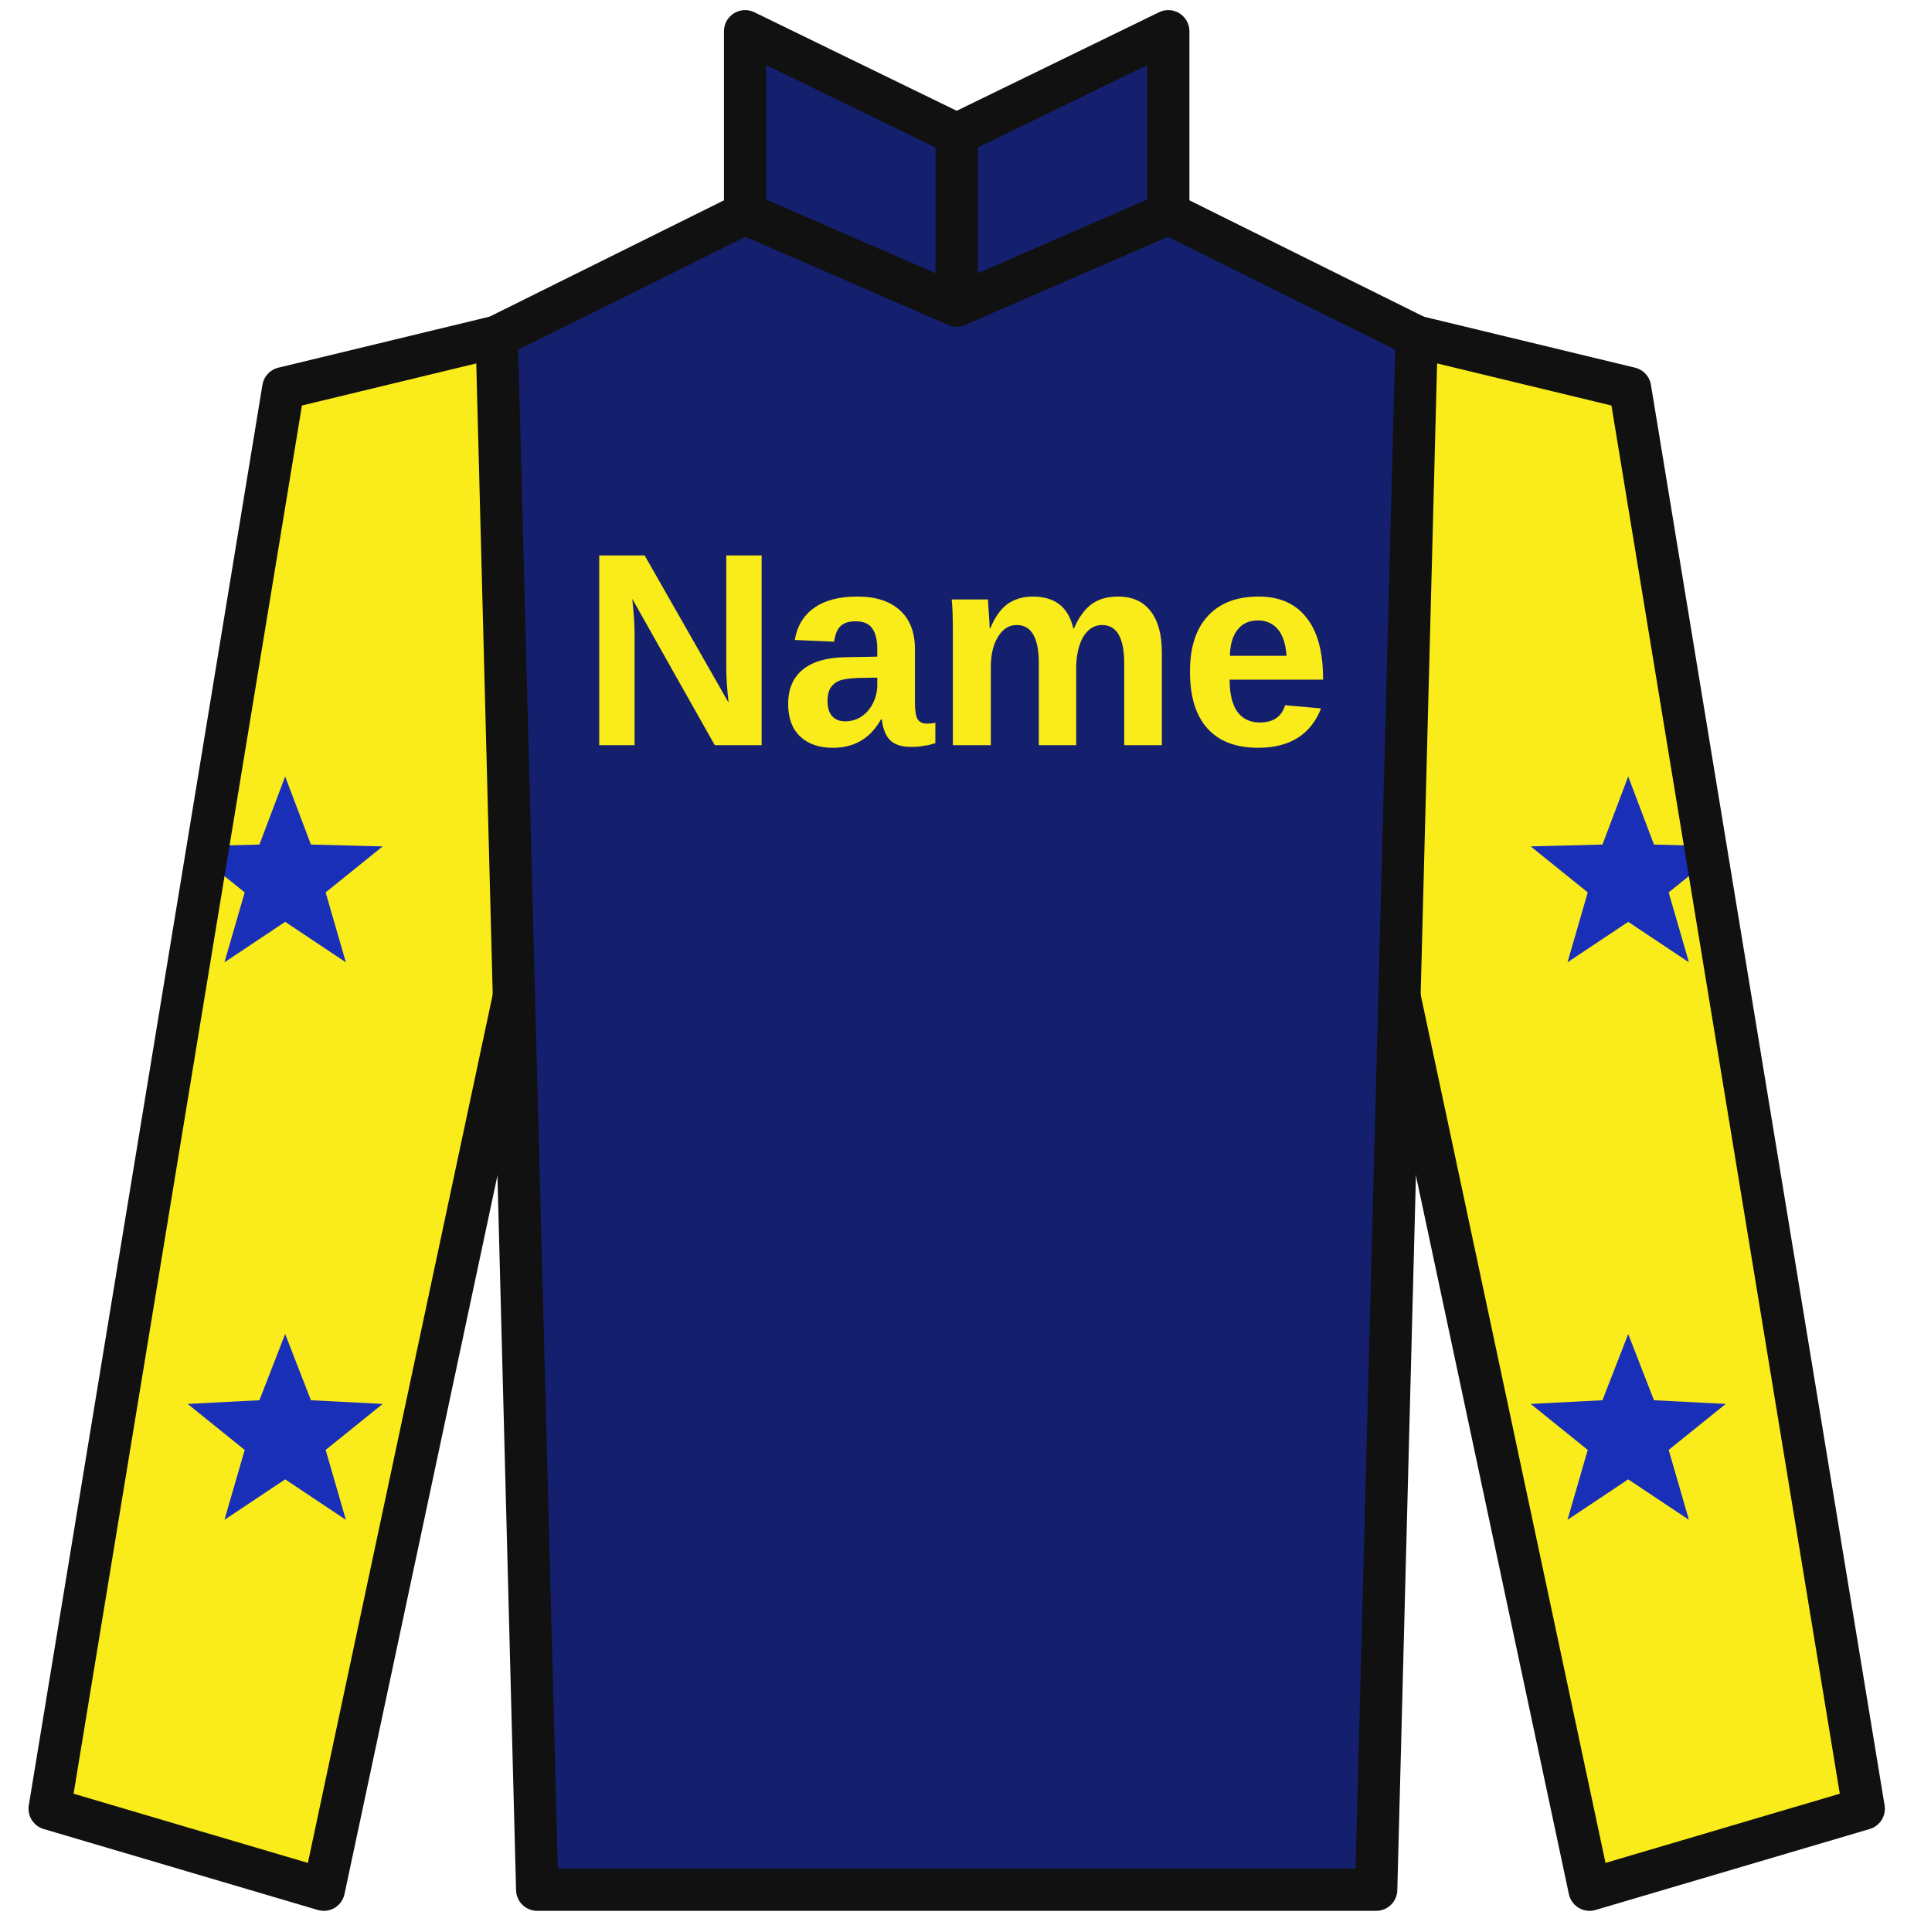
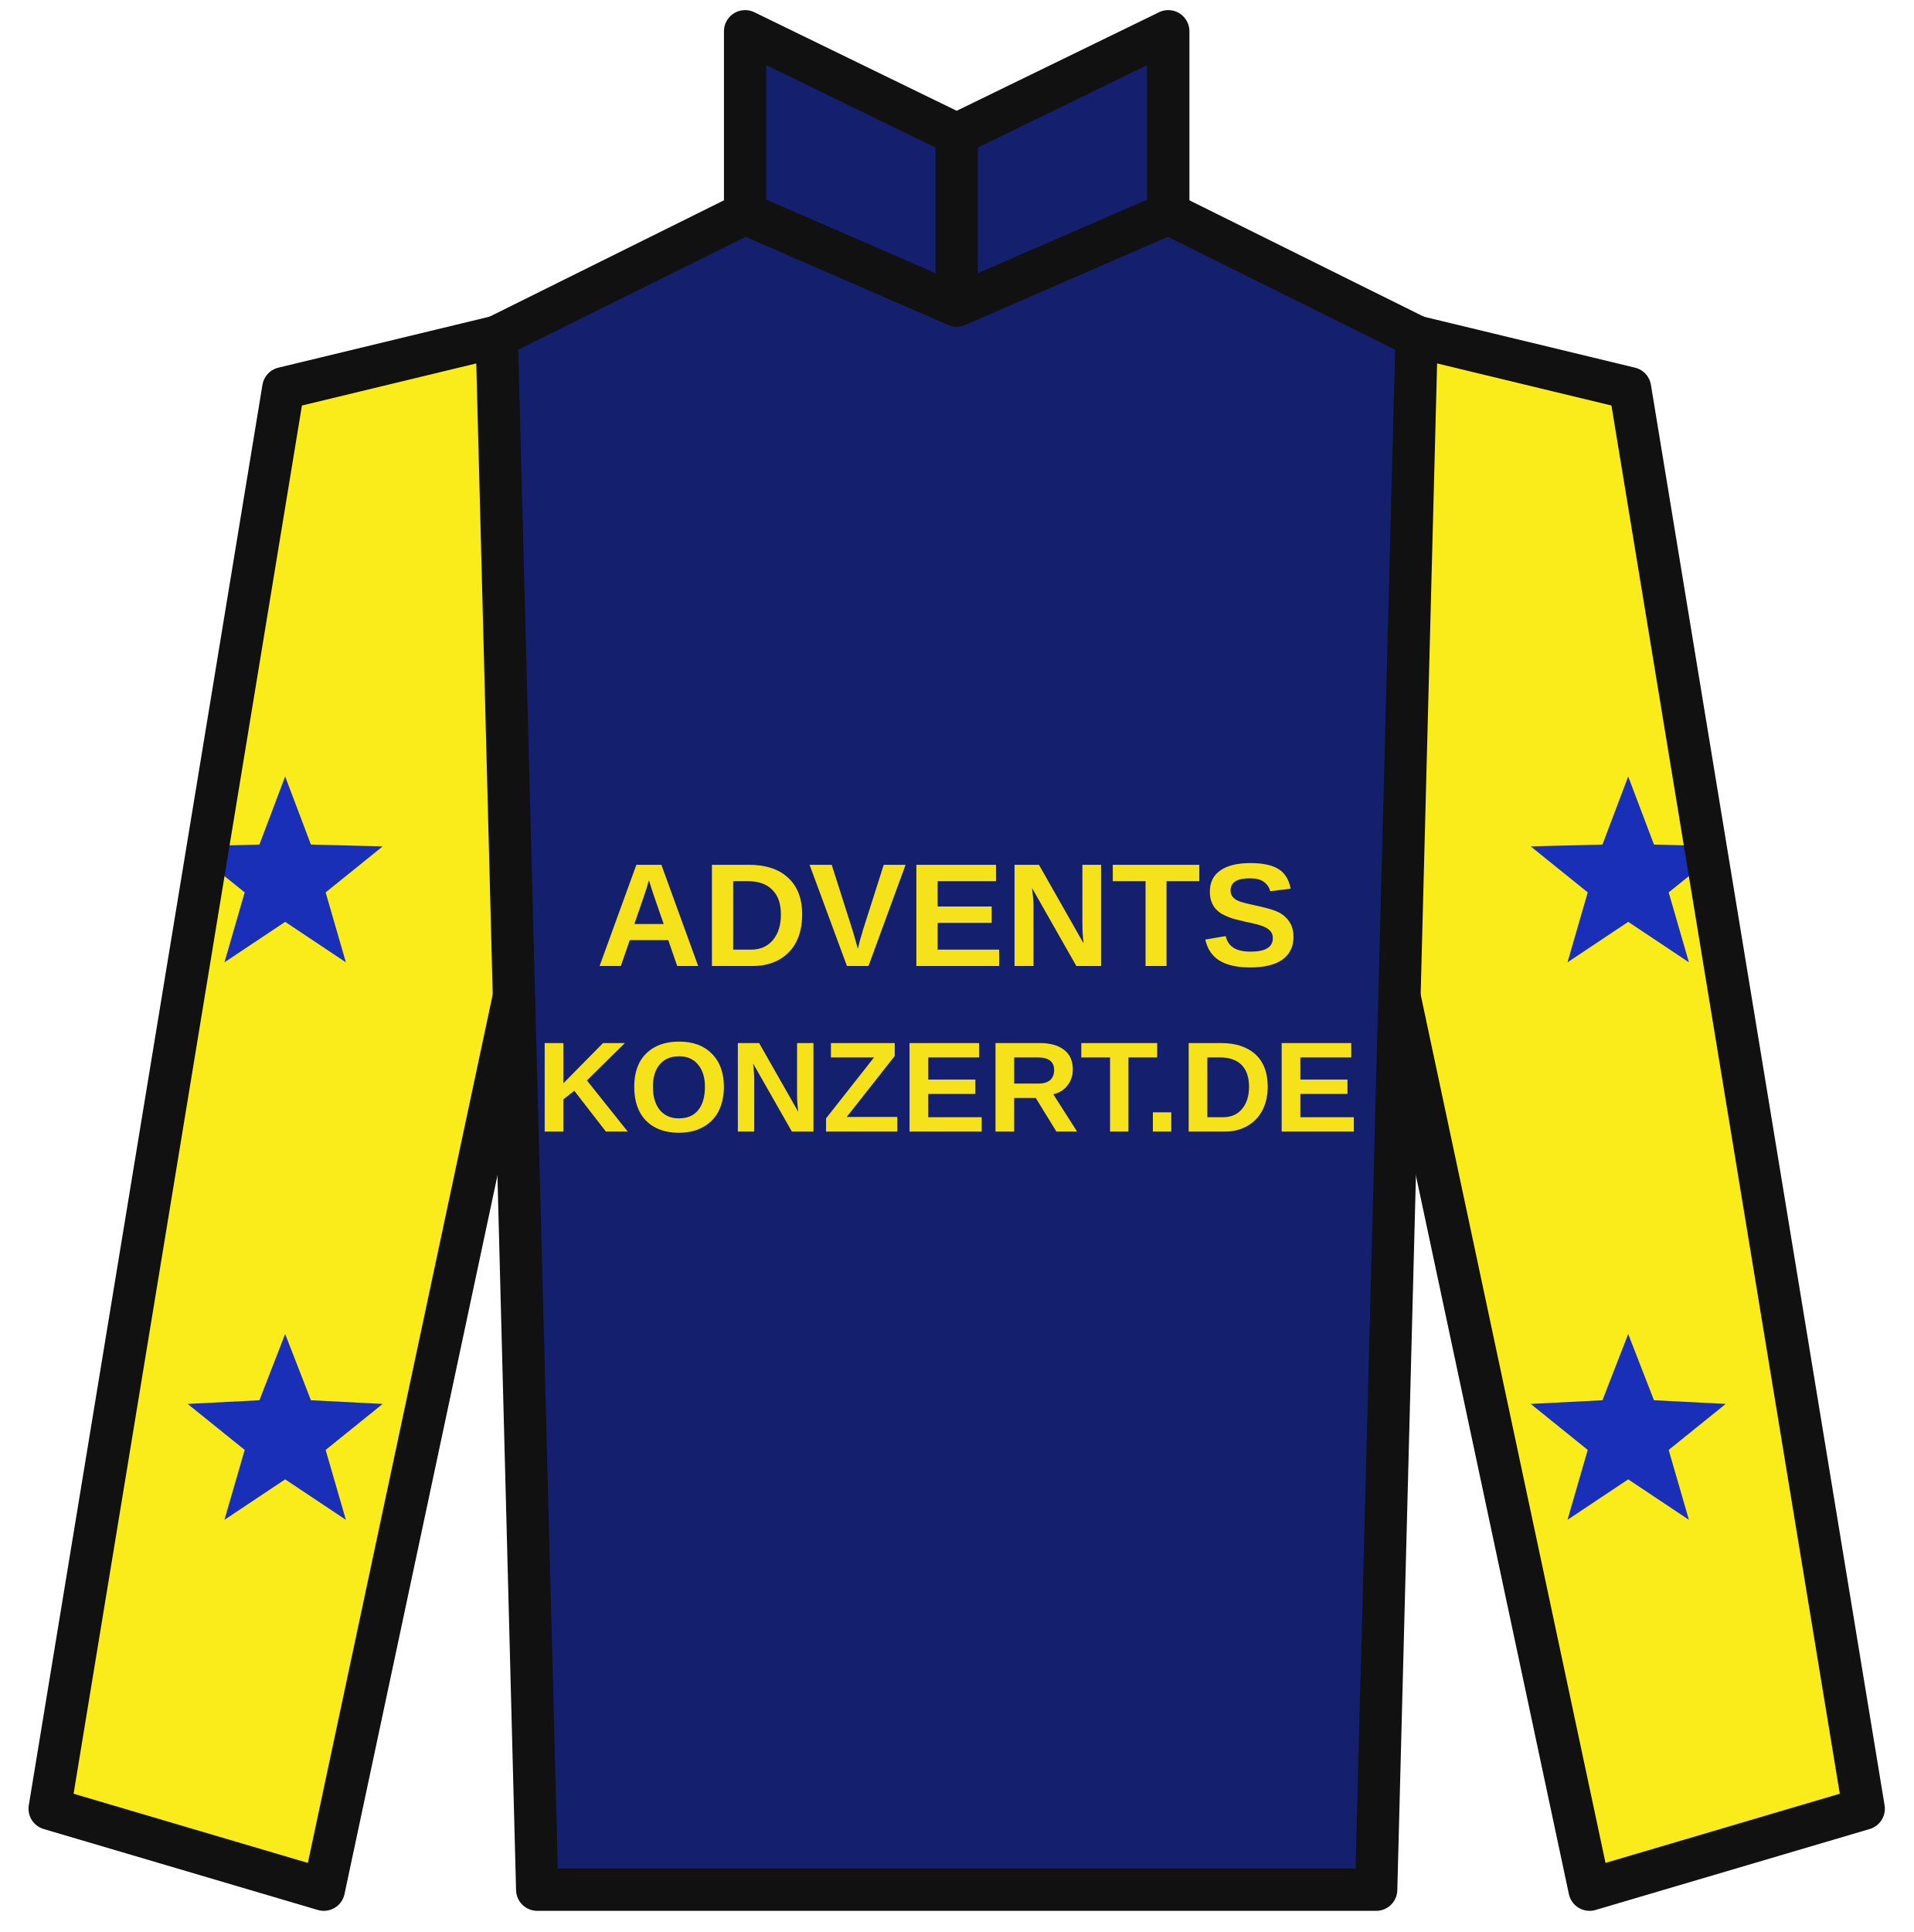
<svg xmlns="http://www.w3.org/2000/svg" class="trikot" viewBox="-1.5 -0.5 104 105" aria-hidden="true">
-   <clipPath id="b8490al">
+   <clipPath id="leipzig-20261017-a4dda1f24d17al">
    <path d="M25.5,17.8 L13.9,20.6 L1.2,97.8 L16.1,102.2 L27,51 Z" />
  </clipPath>
-   <g clip-path="url(#b8490al)">
+   <g clip-path="url(#leipzig-20261017-a4dda1f24d17al)">
    <rect x="0" y="17" width="28" height="86.5" fill="#FAEC1A" />
    <polygon points="14.0,41.7 15.4,45.4 19.3,45.5 16.2,48.0 17.3,51.8 14.0,49.6 10.7,51.8 11.8,48.0 8.7,45.5 12.6,45.4" fill="#1A2FB8" />
    <polygon points="14.0,72.0 15.4,75.6 19.3,75.8 16.2,78.3 17.3,82.1 14.0,79.9 10.7,82.1 11.8,78.3 8.7,75.8 12.6,75.6" fill="#1A2FB8" />
  </g>
  <path d="M25.5,17.8 L13.9,20.6 L1.2,97.8 L16.1,102.2 L27,51 Z" fill="none" stroke="#111111" stroke-width="2.3" stroke-linejoin="round" />
-   <clipPath id="b8490ar">
+   <clipPath id="leipzig-20261017-a4dda1f24d17ar">
    <path d="M75.5,17.8 L87.1,20.6 L99.8,97.8 L84.9,102.2 L74,51 Z" />
  </clipPath>
-   <g clip-path="url(#b8490ar)">
+   <g clip-path="url(#leipzig-20261017-a4dda1f24d17ar)">
    <rect x="73" y="17" width="28" height="86.5" fill="#FAEC1A" />
    <polygon points="87.0,41.7 88.4,45.4 92.3,45.5 89.2,48.0 90.3,51.8 87.0,49.6 83.7,51.8 84.8,48.0 81.7,45.5 85.6,45.4" fill="#1A2FB8" />
    <polygon points="87.0,72.0 88.4,75.6 92.3,75.8 89.2,78.3 90.3,82.1 87.0,79.9 83.7,82.1 84.8,78.3 81.7,75.8 85.6,75.6" fill="#1A2FB8" />
  </g>
  <path d="M75.5,17.8 L87.1,20.6 L99.8,97.8 L84.9,102.2 L74,51 Z" fill="none" stroke="#111111" stroke-width="2.3" stroke-linejoin="round" />
-   <clipPath id="b8490k">
+   <clipPath id="leipzig-20261017-a4dda1f24d17k">
    <path d="M25.5,17.8 L39,11.1 L50.5,16.1 L62,11.1 L75.5,17.8 L73.3,102.2 L27.7,102.2 Z" />
  </clipPath>
-   <g clip-path="url(#b8490k)">
+   <g clip-path="url(#leipzig-20261017-a4dda1f24d17k)">
    <rect x="25" y="10" width="51" height="93" fill="#14206E" />
  </g>
  <path d="M25.5,17.8 L39,11.1 L50.5,16.1 L62,11.1 L75.5,17.8 L73.3,102.2 L27.7,102.2 Z" fill="none" stroke="#111111" stroke-width="2.3" stroke-linejoin="round" />
-   <text x="50.5" y="40.0" text-anchor="middle" font-family="Arial,Helvetica,sans-serif" font-weight="700" font-size="15.0" fill="#FAEC1A">Name</text>
  <path d="M39,1.2 L50.5,6.8 L62,1.2 L62,11.1 L50.5,16.1 L39,11.1 Z" fill="#14206E" stroke="#111111" stroke-width="2.3" stroke-linejoin="round" />
  <path d="M50.5,6.8 L50.5,16.1" fill="none" stroke="#111111" stroke-width="2.3" />
+   <text x="50" y="52" text-anchor="middle" fill="#F5E21B" font-family="Arial,Helvetica,sans-serif" font-size="8" font-weight="bold">ADVENTS</text>
+   <text x="50" y="61" text-anchor="middle" fill="#F5E21B" font-family="Arial,Helvetica,sans-serif" font-size="7" font-weight="bold">KONZERT.DE</text>
</svg>
